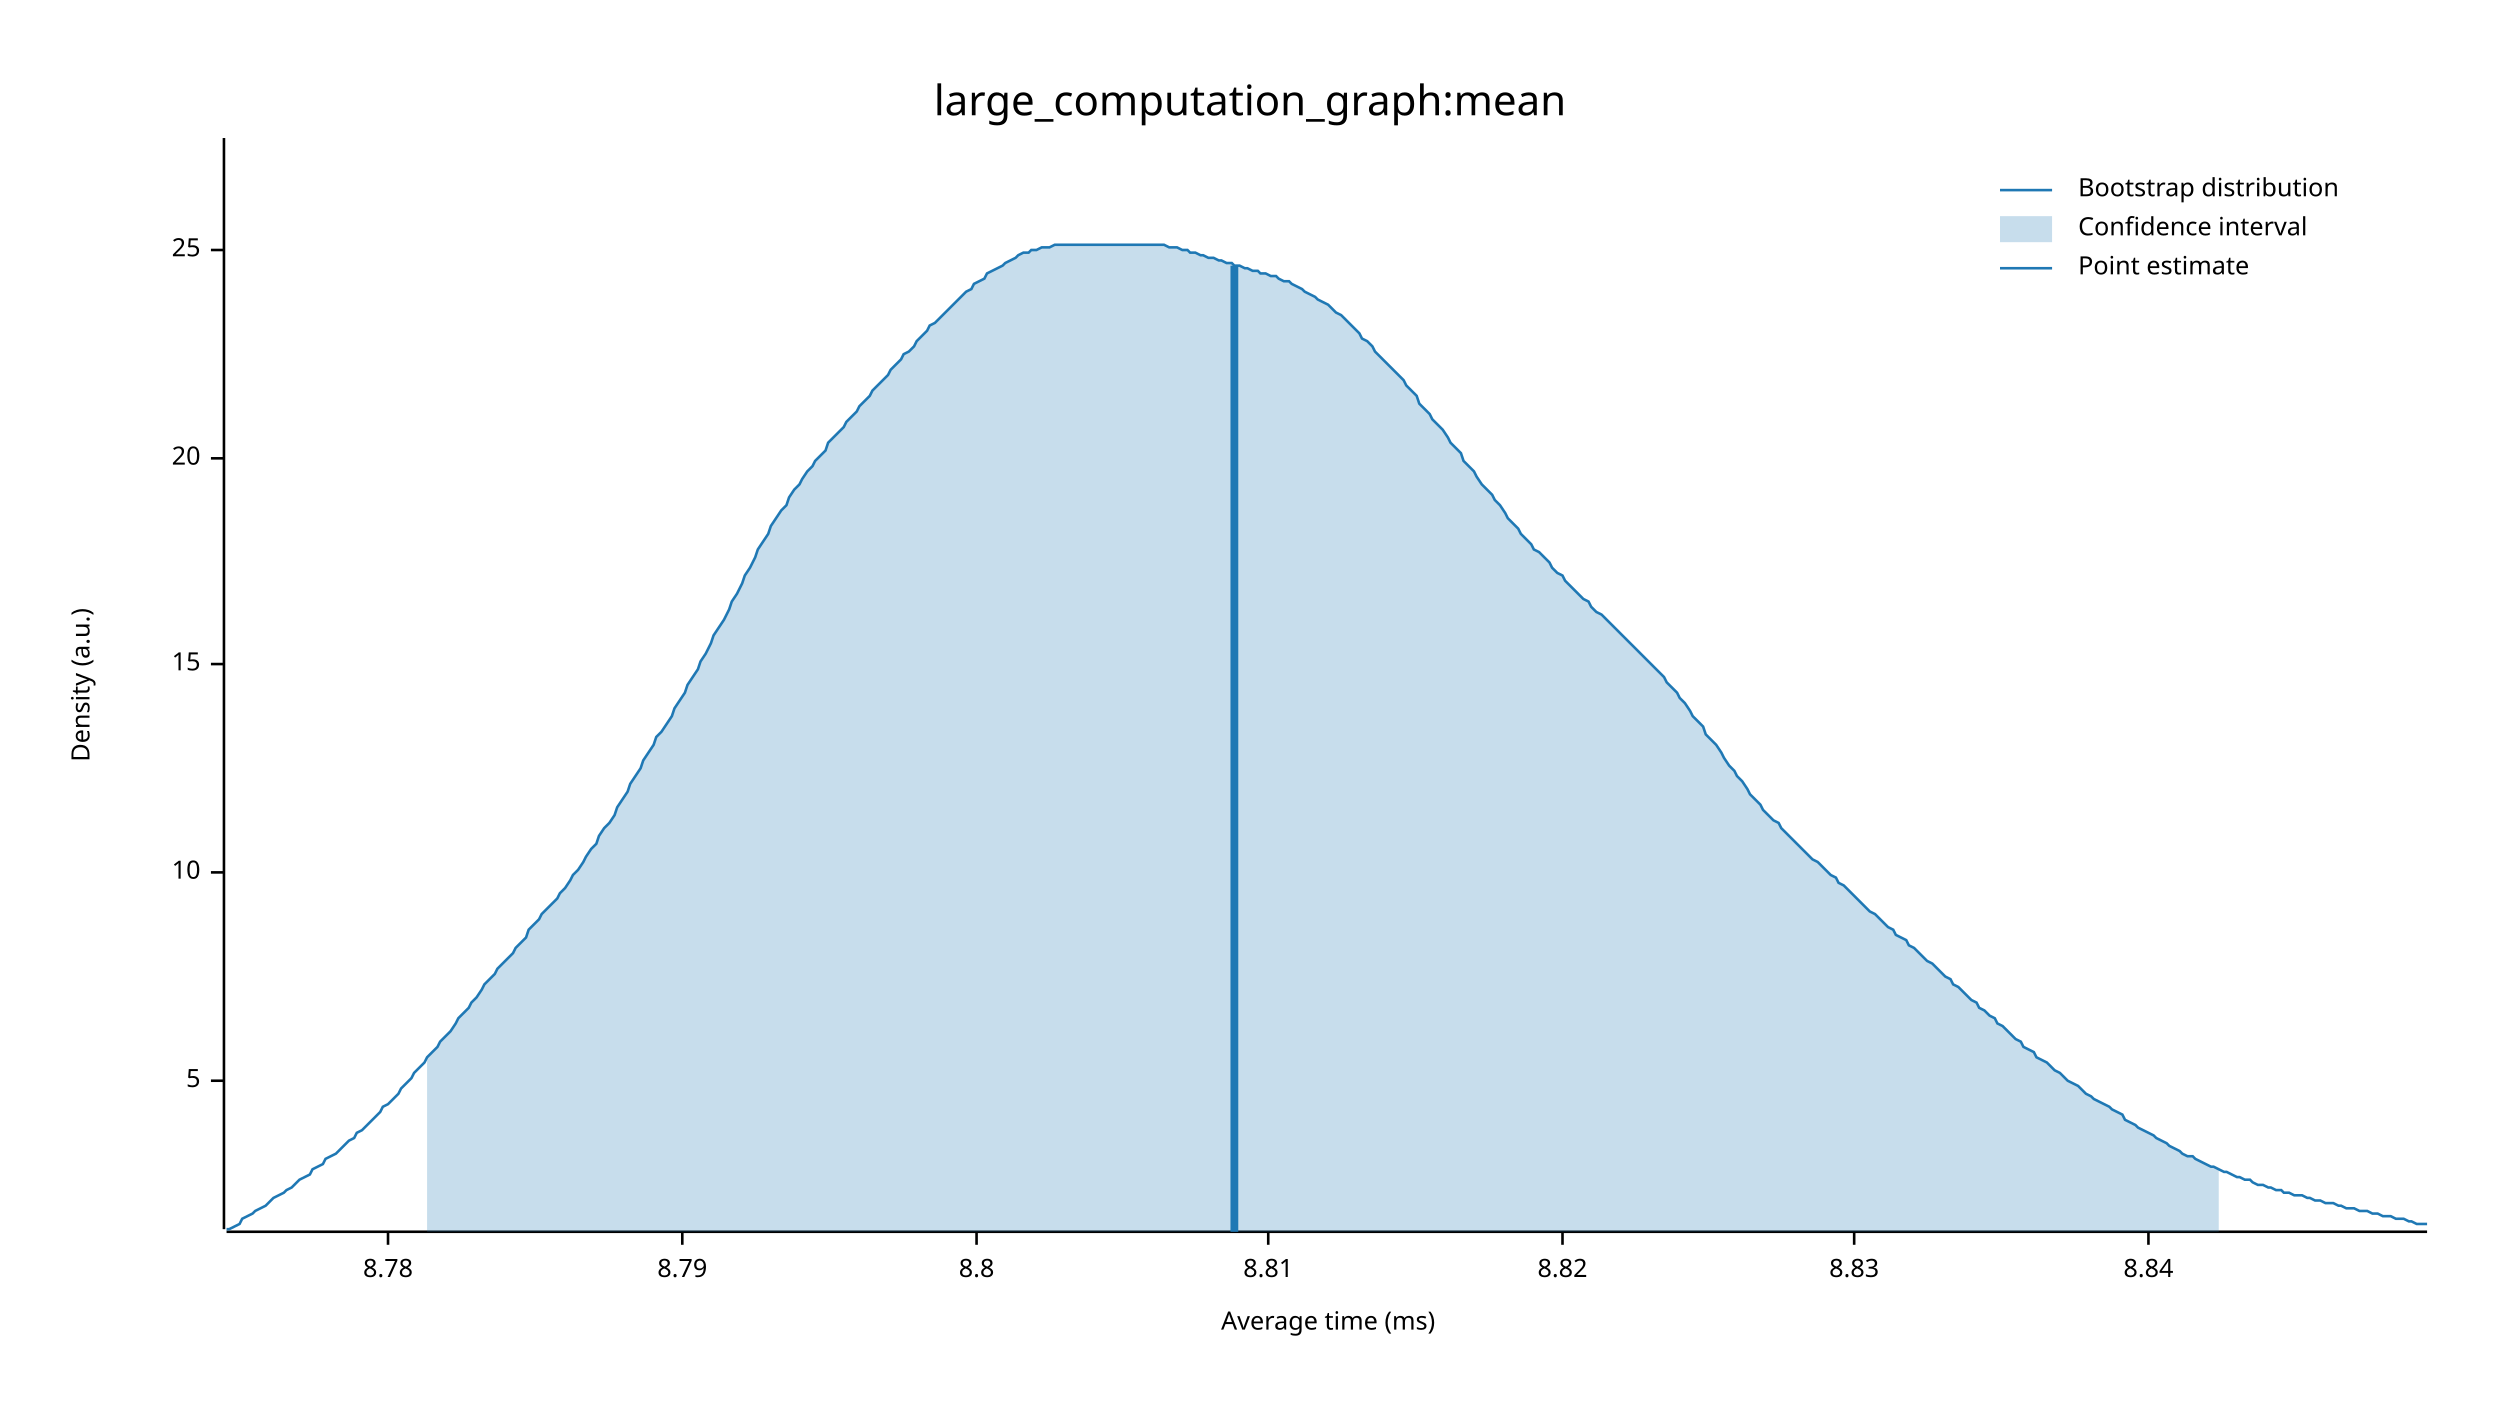
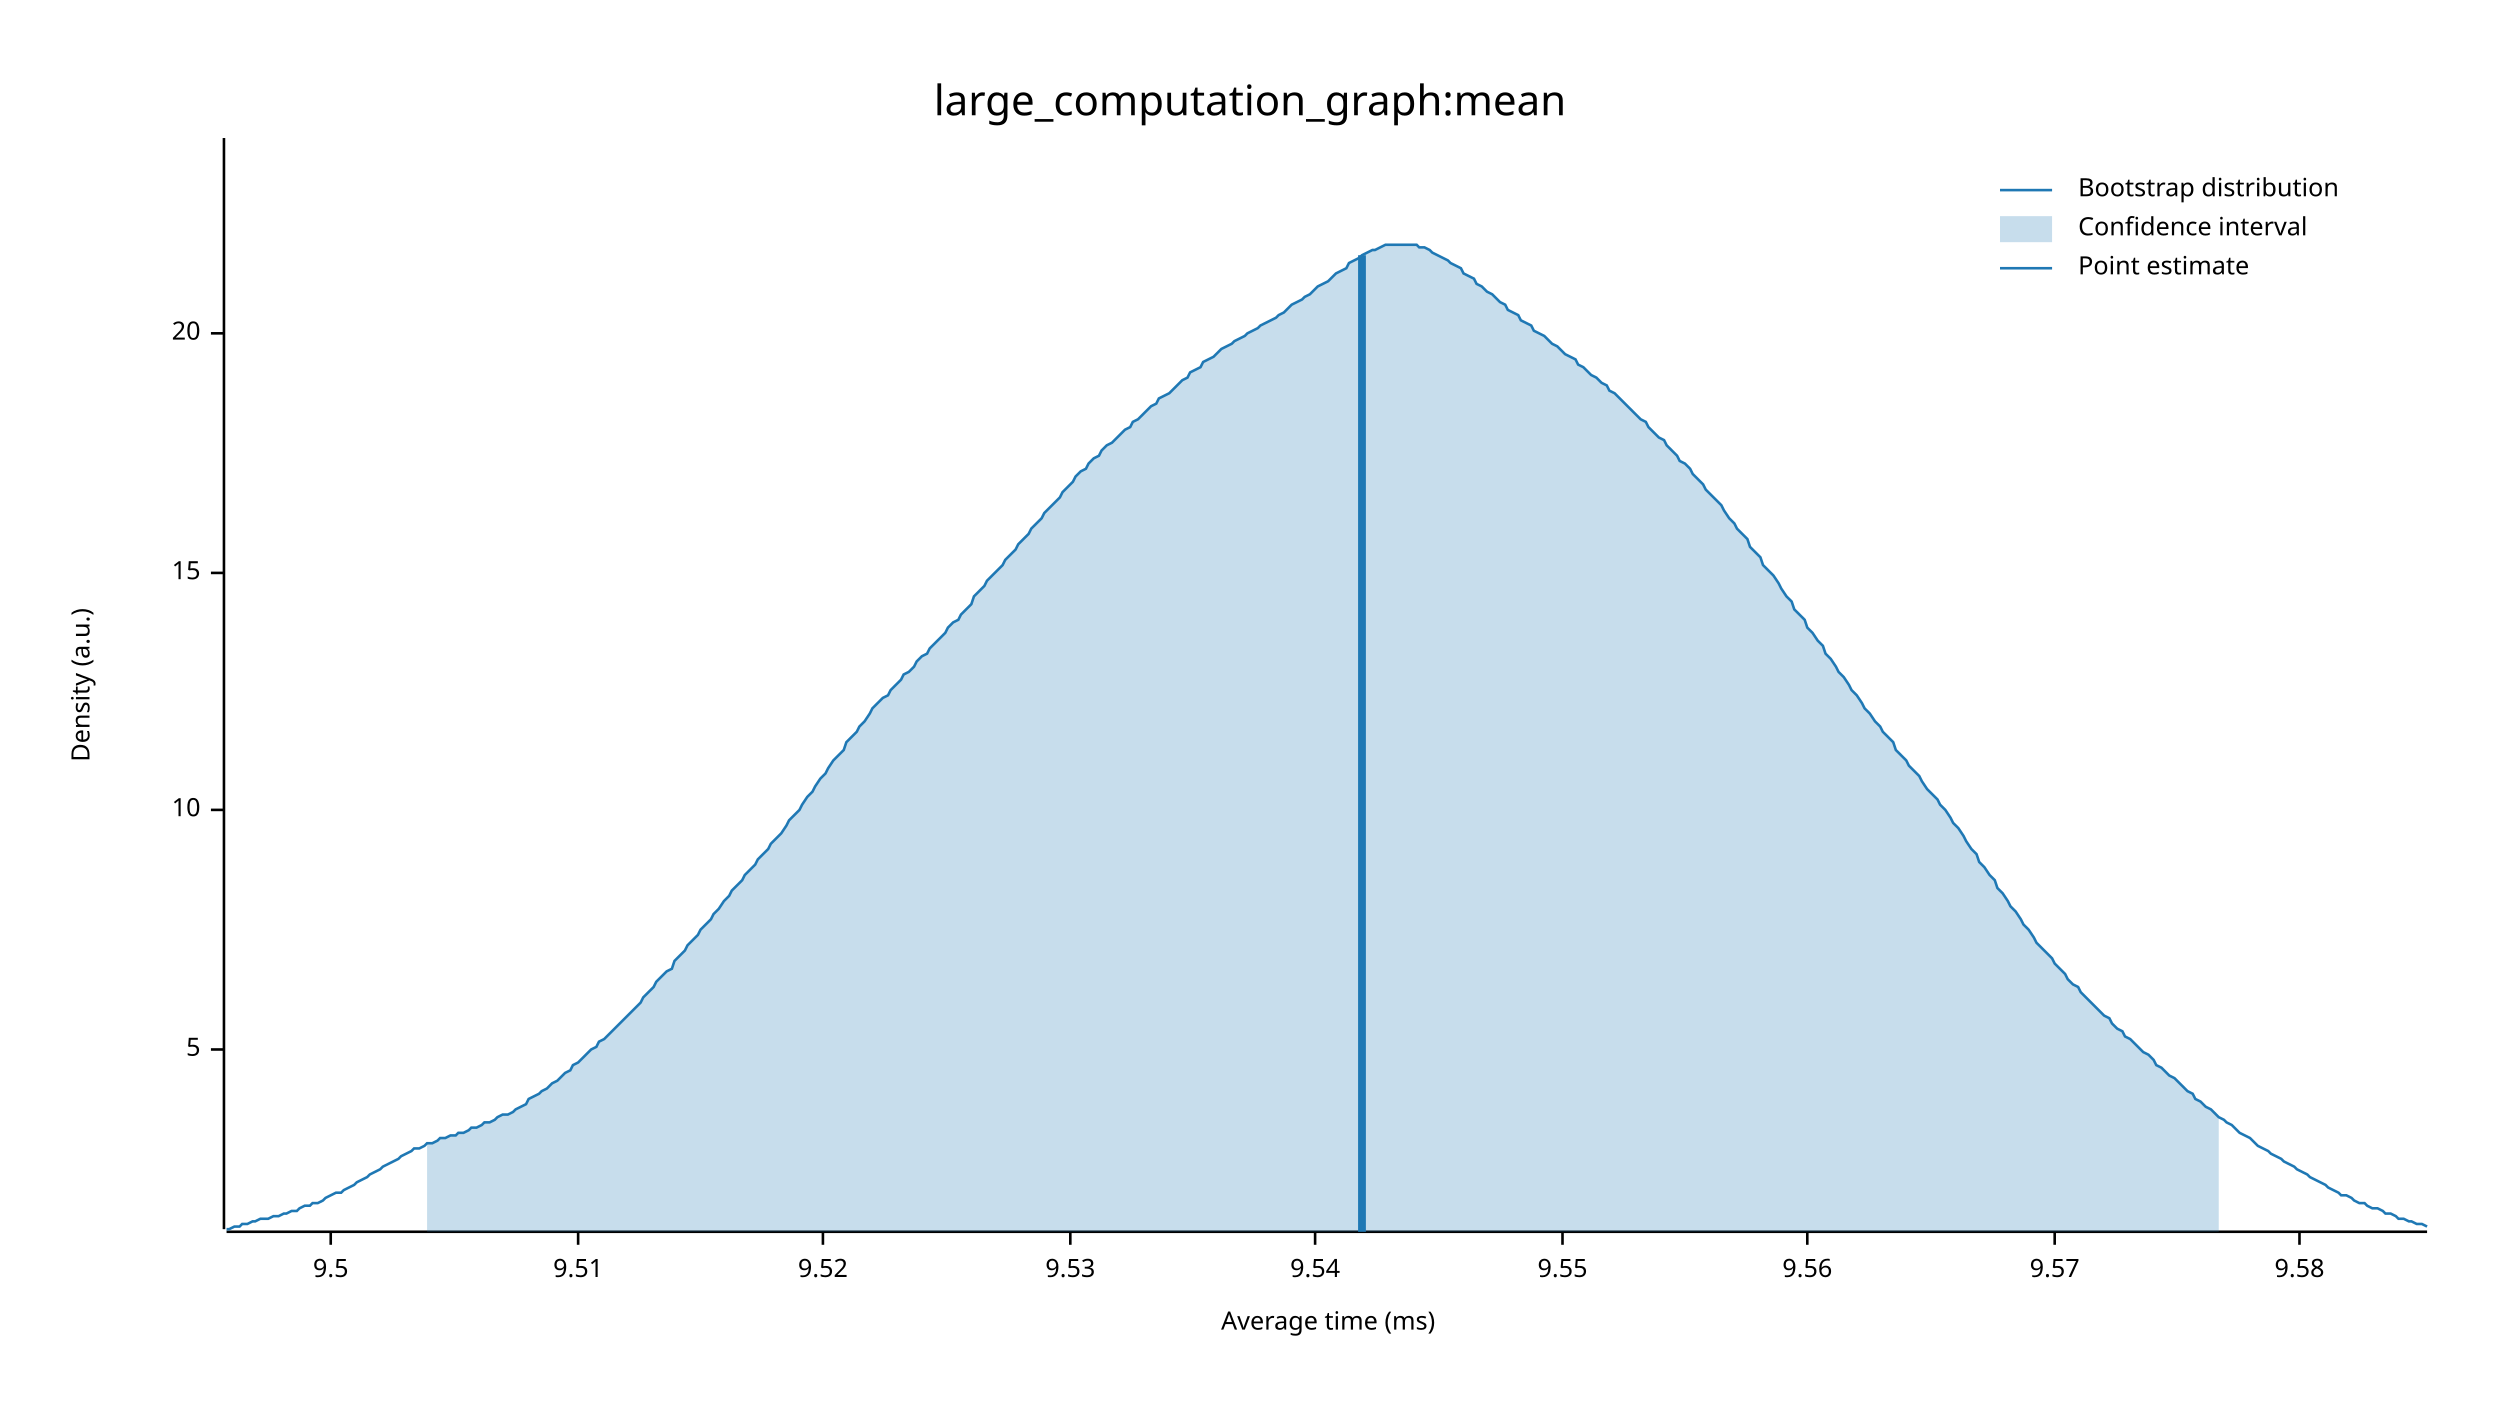
<svg xmlns="http://www.w3.org/2000/svg" width="960" height="540" viewBox="0 0 960 540">
  <text x="480" y="32" dy="0.76em" text-anchor="middle" font-family="sans-serif" font-size="16.129" opacity="1" fill="#000000">
large_computation_graph:mean
</text>
  <text x="27" y="263" dy="0.76em" text-anchor="middle" font-family="sans-serif" font-size="9.677" opacity="1" fill="#000000" transform="rotate(270, 27, 263)">
Density (a.u.)
</text>
  <text x="510" y="513" dy="-0.5ex" text-anchor="middle" font-family="sans-serif" font-size="9.677" opacity="1" fill="#000000">
Average time (ms)
</text>
  <polyline fill="none" opacity="1" stroke="#000000" stroke-width="1" points="86,53 86,472 " />
-   <text x="77" y="415" dy="0.5ex" text-anchor="end" font-family="sans-serif" font-size="9.677" opacity="1" fill="#000000">
+   <text x="77" y="403" dy="0.5ex" text-anchor="end" font-family="sans-serif" font-size="9.677" opacity="1" fill="#000000">
5
</text>
-   <polyline fill="none" opacity="1" stroke="#000000" stroke-width="1" points="81,415 86,415 " />
-   <text x="77" y="335" dy="0.5ex" text-anchor="end" font-family="sans-serif" font-size="9.677" opacity="1" fill="#000000">
+   <polyline fill="none" opacity="1" stroke="#000000" stroke-width="1" points="81,403 86,403 " />
+   <text x="77" y="311" dy="0.5ex" text-anchor="end" font-family="sans-serif" font-size="9.677" opacity="1" fill="#000000">
10
</text>
-   <polyline fill="none" opacity="1" stroke="#000000" stroke-width="1" points="81,335 86,335 " />
-   <text x="77" y="255" dy="0.5ex" text-anchor="end" font-family="sans-serif" font-size="9.677" opacity="1" fill="#000000">
+   <polyline fill="none" opacity="1" stroke="#000000" stroke-width="1" points="81,311 86,311 " />
+   <text x="77" y="220" dy="0.5ex" text-anchor="end" font-family="sans-serif" font-size="9.677" opacity="1" fill="#000000">
15
</text>
-   <polyline fill="none" opacity="1" stroke="#000000" stroke-width="1" points="81,255 86,255 " />
-   <text x="77" y="176" dy="0.5ex" text-anchor="end" font-family="sans-serif" font-size="9.677" opacity="1" fill="#000000">
+   <polyline fill="none" opacity="1" stroke="#000000" stroke-width="1" points="81,220 86,220 " />
+   <text x="77" y="128" dy="0.5ex" text-anchor="end" font-family="sans-serif" font-size="9.677" opacity="1" fill="#000000">
20
</text>
-   <polyline fill="none" opacity="1" stroke="#000000" stroke-width="1" points="81,176 86,176 " />
-   <text x="77" y="96" dy="0.5ex" text-anchor="end" font-family="sans-serif" font-size="9.677" opacity="1" fill="#000000">
- 25
+   <polyline fill="none" opacity="1" stroke="#000000" stroke-width="1" points="81,128 86,128 " />
+   <polyline fill="none" opacity="1" stroke="#000000" stroke-width="1" points="87,473 932,473 " />
+   <text x="127" y="483" dy="0.76em" text-anchor="middle" font-family="sans-serif" font-size="9.677" opacity="1" fill="#000000">
+ 9.5
</text>
-   <polyline fill="none" opacity="1" stroke="#000000" stroke-width="1" points="81,96 86,96 " />
-   <polyline fill="none" opacity="1" stroke="#000000" stroke-width="1" points="87,473 932,473 " />
-   <text x="149" y="483" dy="0.76em" text-anchor="middle" font-family="sans-serif" font-size="9.677" opacity="1" fill="#000000">
- 8.78
+   <polyline fill="none" opacity="1" stroke="#000000" stroke-width="1" points="127,473 127,478 " />
+   <text x="222" y="483" dy="0.76em" text-anchor="middle" font-family="sans-serif" font-size="9.677" opacity="1" fill="#000000">
+ 9.51
</text>
-   <polyline fill="none" opacity="1" stroke="#000000" stroke-width="1" points="149,473 149,478 " />
-   <text x="262" y="483" dy="0.76em" text-anchor="middle" font-family="sans-serif" font-size="9.677" opacity="1" fill="#000000">
- 8.79
+   <polyline fill="none" opacity="1" stroke="#000000" stroke-width="1" points="222,473 222,478 " />
+   <text x="316" y="483" dy="0.76em" text-anchor="middle" font-family="sans-serif" font-size="9.677" opacity="1" fill="#000000">
+ 9.52
</text>
-   <polyline fill="none" opacity="1" stroke="#000000" stroke-width="1" points="262,473 262,478 " />
-   <text x="375" y="483" dy="0.76em" text-anchor="middle" font-family="sans-serif" font-size="9.677" opacity="1" fill="#000000">
- 8.8
+   <polyline fill="none" opacity="1" stroke="#000000" stroke-width="1" points="316,473 316,478 " />
+   <text x="411" y="483" dy="0.76em" text-anchor="middle" font-family="sans-serif" font-size="9.677" opacity="1" fill="#000000">
+ 9.53
</text>
-   <polyline fill="none" opacity="1" stroke="#000000" stroke-width="1" points="375,473 375,478 " />
-   <text x="487" y="483" dy="0.76em" text-anchor="middle" font-family="sans-serif" font-size="9.677" opacity="1" fill="#000000">
- 8.81
+   <polyline fill="none" opacity="1" stroke="#000000" stroke-width="1" points="411,473 411,478 " />
+   <text x="505" y="483" dy="0.76em" text-anchor="middle" font-family="sans-serif" font-size="9.677" opacity="1" fill="#000000">
+ 9.54
</text>
-   <polyline fill="none" opacity="1" stroke="#000000" stroke-width="1" points="487,473 487,478 " />
+   <polyline fill="none" opacity="1" stroke="#000000" stroke-width="1" points="505,473 505,478 " />
  <text x="600" y="483" dy="0.76em" text-anchor="middle" font-family="sans-serif" font-size="9.677" opacity="1" fill="#000000">
- 8.82
+ 9.55
</text>
  <polyline fill="none" opacity="1" stroke="#000000" stroke-width="1" points="600,473 600,478 " />
-   <text x="712" y="483" dy="0.76em" text-anchor="middle" font-family="sans-serif" font-size="9.677" opacity="1" fill="#000000">
- 8.83
+   <text x="694" y="483" dy="0.76em" text-anchor="middle" font-family="sans-serif" font-size="9.677" opacity="1" fill="#000000">
+ 9.56
</text>
-   <polyline fill="none" opacity="1" stroke="#000000" stroke-width="1" points="712,473 712,478 " />
-   <text x="825" y="483" dy="0.76em" text-anchor="middle" font-family="sans-serif" font-size="9.677" opacity="1" fill="#000000">
- 8.84
+   <polyline fill="none" opacity="1" stroke="#000000" stroke-width="1" points="694,473 694,478 " />
+   <text x="789" y="483" dy="0.76em" text-anchor="middle" font-family="sans-serif" font-size="9.677" opacity="1" fill="#000000">
+ 9.57
</text>
-   <polyline fill="none" opacity="1" stroke="#000000" stroke-width="1" points="825,473 825,478 " />
-   <polyline fill="none" opacity="1" stroke="#1F78B4" stroke-width="1" points="87,472 88,472 90,471 92,470 93,468 95,467 97,466 98,465 100,464 102,463 103,462 105,460 107,459 109,458 110,457 112,456 114,454 115,453 117,452 119,451 120,449 122,448 124,447 125,445 127,444 129,443 131,441 132,440 134,438 136,437 137,435 139,434 141,432 142,431 144,429 146,427 147,425 149,424 151,422 153,420 154,418 156,416 158,414 159,412 161,410 163,408 164,406 166,404 168,402 169,400 171,398 173,396 175,393 176,391 178,389 180,387 181,385 183,383 185,380 186,378 188,376 190,374 191,372 193,370 195,368 197,366 198,364 200,362 202,360 203,357 205,355 207,353 208,351 210,349 212,347 214,345 215,343 217,341 219,338 220,336 222,334 224,331 225,329 227,326 229,324 230,321 232,318 234,316 236,313 237,310 239,307 241,304 242,301 244,298 246,295 247,292 249,289 251,286 252,283 254,281 256,278 258,275 259,272 261,269 263,266 264,263 266,260 268,257 269,254 271,251 273,247 274,244 276,241 278,238 280,234 281,231 283,228 285,224 286,221 288,218 290,214 291,211 293,208 295,205 296,202 298,199 300,196 302,194 303,191 305,188 307,186 308,184 310,181 312,179 313,177 315,175 317,173 318,170 320,168 322,166 324,164 325,162 327,160 329,158 330,156 332,154 334,152 335,150 337,148 339,146 341,144 342,142 344,140 346,138 347,136 349,135 351,133 352,131 354,129 356,127 357,125 359,124 361,122 363,120 364,119 366,117 368,115 369,114 371,112 373,111 374,109 376,108 378,107 379,105 381,104 383,103 385,102 386,101 388,100 390,99 391,98 393,97 395,97 396,96 398,96 400,95 401,95 403,95 405,94 407,94 408,94 410,94 412,94 413,94 415,94 417,94 418,94 420,94 422,94 423,94 425,94 427,94 429,94 430,94 432,94 434,94 435,94 437,94 439,94 440,94 442,94 444,94 445,94 447,94 449,95 451,95 452,95 454,96 456,96 457,97 459,97 461,98 462,98 464,99 466,99 468,100 469,100 471,101 473,101 474,102 476,102 478,103 479,103 481,104 483,104 484,105 486,105 488,106 490,106 491,107 493,108 495,108 496,109 498,110 500,111 501,112 503,113 505,114 506,115 508,116 510,117 512,119 513,120 515,121 517,123 518,124 520,126 522,128 523,130 525,131 527,133 528,135 530,137 532,139 534,141 535,142 537,144 539,146 540,148 542,150 544,152 545,155 547,157 549,159 550,161 552,163 554,165 556,168 557,170 559,172 561,174 562,177 564,179 566,181 567,183 569,186 571,188 573,190 574,192 576,194 578,197 579,199 581,201 583,203 584,205 586,207 588,209 589,211 591,212 593,214 595,216 596,218 598,220 600,221 601,223 603,225 605,227 606,228 608,230 610,231 611,233 613,235 615,236 617,238 618,239 620,241 622,243 623,244 625,246 627,248 628,249 630,251 632,253 633,254 635,256 637,258 639,260 640,262 642,264 644,266 645,268 647,270 649,273 650,275 652,277 654,279 655,282 657,284 659,286 661,289 662,291 664,294 666,296 667,298 669,300 671,303 672,305 674,307 676,309 677,311 679,313 681,315 683,316 684,318 686,320 688,322 689,323 691,325 693,327 694,328 696,330 698,331 700,333 701,334 703,336 705,337 706,339 708,340 710,342 711,343 713,345 715,347 716,348 718,350 720,351 722,353 723,354 725,356 727,357 728,359 730,360 732,361 733,363 735,364 737,366 738,367 740,369 742,370 744,372 745,373 747,375 749,376 750,378 752,379 754,381 755,382 757,384 759,385 760,387 762,388 764,390 766,391 767,393 769,394 771,396 772,397 774,399 776,400 777,402 779,403 781,404 782,406 784,407 786,408 788,410 789,411 791,412 793,414 794,415 796,416 798,417 799,418 801,420 803,421 804,422 806,423 808,424 810,425 811,426 813,427 815,428 816,430 818,431 820,432 821,433 823,434 825,435 827,436 828,437 830,438 832,439 833,440 835,441 837,442 838,443 840,444 842,444 843,445 845,446 847,447 849,448 850,448 852,449 854,450 855,450 857,451 859,452 860,452 862,453 864,453 865,454 867,455 869,455 871,456 872,456 874,457 876,457 877,458 879,458 881,459 882,459 884,459 886,460 887,460 889,461 891,461 893,462 894,462 896,462 898,463 899,463 901,464 903,464 904,464 906,465 908,465 909,465 911,466 913,466 915,467 916,467 918,467 920,468 921,468 923,468 925,469 926,469 928,470 930,470 932,470 " />
-   <polygon opacity="0.25" fill="#1F78B4" points="164,406 166,404 168,402 169,400 171,398 173,396 175,393 176,391 178,389 180,387 181,385 183,383 185,380 186,378 188,376 190,374 191,372 193,370 195,368 197,366 198,364 200,362 202,360 203,357 205,355 207,353 208,351 210,349 212,347 214,345 215,343 217,341 219,338 220,336 222,334 224,331 225,329 227,326 229,324 230,321 232,318 234,316 236,313 237,310 239,307 241,304 242,301 244,298 246,295 247,292 249,289 251,286 252,283 254,281 256,278 258,275 259,272 261,269 263,266 264,263 266,260 268,257 269,254 271,251 273,247 274,244 276,241 278,238 280,234 281,231 283,228 285,224 286,221 288,218 290,214 291,211 293,208 295,205 296,202 298,199 300,196 302,194 303,191 305,188 307,186 308,184 310,181 312,179 313,177 315,175 317,173 318,170 320,168 322,166 324,164 325,162 327,160 329,158 330,156 332,154 334,152 335,150 337,148 339,146 341,144 342,142 344,140 346,138 347,136 349,135 351,133 352,131 354,129 356,127 357,125 359,124 361,122 363,120 364,119 366,117 368,115 369,114 371,112 373,111 374,109 376,108 378,107 379,105 381,104 383,103 385,102 386,101 388,100 390,99 391,98 393,97 395,97 396,96 398,96 400,95 401,95 403,95 405,94 407,94 408,94 410,94 412,94 413,94 415,94 417,94 418,94 420,94 422,94 423,94 425,94 427,94 429,94 430,94 432,94 434,94 435,94 437,94 439,94 440,94 442,94 444,94 445,94 447,94 449,95 451,95 452,95 454,96 456,96 457,97 459,97 461,98 462,98 464,99 466,99 468,100 469,100 471,101 473,101 474,102 476,102 478,103 479,103 481,104 483,104 484,105 486,105 488,106 490,106 491,107 493,108 495,108 496,109 498,110 500,111 501,112 503,113 505,114 506,115 508,116 510,117 512,119 513,120 515,121 517,123 518,124 520,126 522,128 523,130 525,131 527,133 528,135 530,137 532,139 534,141 535,142 537,144 539,146 540,148 542,150 544,152 545,155 547,157 549,159 550,161 552,163 554,165 556,168 557,170 559,172 561,174 562,177 564,179 566,181 567,183 569,186 571,188 573,190 574,192 576,194 578,197 579,199 581,201 583,203 584,205 586,207 588,209 589,211 591,212 593,214 595,216 596,218 598,220 600,221 601,223 603,225 605,227 606,228 608,230 610,231 611,233 613,235 615,236 617,238 618,239 620,241 622,243 623,244 625,246 627,248 628,249 630,251 632,253 633,254 635,256 637,258 639,260 640,262 642,264 644,266 645,268 647,270 649,273 650,275 652,277 654,279 655,282 657,284 659,286 661,289 662,291 664,294 666,296 667,298 669,300 671,303 672,305 674,307 676,309 677,311 679,313 681,315 683,316 684,318 686,320 688,322 689,323 691,325 693,327 694,328 696,330 698,331 700,333 701,334 703,336 705,337 706,339 708,340 710,342 711,343 713,345 715,347 716,348 718,350 720,351 722,353 723,354 725,356 727,357 728,359 730,360 732,361 733,363 735,364 737,366 738,367 740,369 742,370 744,372 745,373 747,375 749,376 750,378 752,379 754,381 755,382 757,384 759,385 760,387 762,388 764,390 766,391 767,393 769,394 771,396 772,397 774,399 776,400 777,402 779,403 781,404 782,406 784,407 786,408 788,410 789,411 791,412 793,414 794,415 796,416 798,417 799,418 801,420 803,421 804,422 806,423 808,424 810,425 811,426 813,427 815,428 816,430 818,431 820,432 821,433 823,434 825,435 827,436 828,437 830,438 832,439 833,440 835,441 837,442 838,443 840,444 842,444 843,445 845,446 847,447 849,448 850,448 852,449 852,473 164,473 " />
-   <polyline fill="none" opacity="1" stroke="#1F78B4" stroke-width="3" points="474,473 474,102 " />
+   <polyline fill="none" opacity="1" stroke="#000000" stroke-width="1" points="789,473 789,478 " />
+   <text x="883" y="483" dy="0.76em" text-anchor="middle" font-family="sans-serif" font-size="9.677" opacity="1" fill="#000000">
+ 9.58
+ </text>
+   <polyline fill="none" opacity="1" stroke="#000000" stroke-width="1" points="883,473 883,478 " />
+   <polyline fill="none" opacity="1" stroke="#1F78B4" stroke-width="1" points="87,472 88,472 90,471 92,471 93,470 95,470 97,469 98,469 100,468 102,468 103,468 105,467 107,467 109,466 110,466 112,465 114,465 115,464 117,463 119,463 120,462 122,462 124,461 125,460 127,459 129,458 131,458 132,457 134,456 136,455 137,454 139,453 141,452 142,451 144,450 146,449 147,448 149,447 151,446 153,445 154,444 156,443 158,442 159,441 161,441 163,440 164,439 166,439 168,438 169,437 171,437 173,436 175,436 176,435 178,435 180,434 181,433 183,433 185,432 186,431 188,431 190,430 191,429 193,428 195,428 197,427 198,426 200,425 202,424 203,422 205,421 207,420 208,419 210,418 212,416 214,415 215,414 217,412 219,411 220,409 222,408 224,406 225,405 227,403 229,402 230,400 232,399 234,397 236,395 237,394 239,392 241,390 242,389 244,387 246,385 247,383 249,381 251,379 252,377 254,375 256,373 258,372 259,369 261,367 263,365 264,363 266,361 268,359 269,357 271,355 273,353 274,351 276,349 278,346 280,344 281,342 283,340 285,338 286,336 288,334 290,332 291,330 293,328 295,326 296,324 298,322 300,320 302,317 303,315 305,313 307,311 308,309 310,306 312,304 313,302 315,299 317,297 318,295 320,292 322,290 324,288 325,285 327,283 329,281 330,279 332,277 334,274 335,272 337,270 339,268 341,267 342,265 344,263 346,261 347,259 349,258 351,256 352,254 354,252 356,251 357,249 359,247 361,245 363,243 364,241 366,239 368,238 369,236 371,234 373,232 374,229 376,227 378,225 379,223 381,221 383,219 385,217 386,215 388,213 390,211 391,209 393,207 395,205 396,203 398,201 400,199 401,197 403,195 405,193 407,191 408,189 410,187 412,185 413,183 415,181 417,180 418,178 420,176 422,175 423,173 425,171 427,170 429,168 430,167 432,165 434,164 435,162 437,161 439,159 440,158 442,156 444,155 445,153 447,152 449,151 451,149 452,148 454,146 456,145 457,143 459,142 461,141 462,139 464,138 466,137 468,135 469,134 471,133 473,132 474,131 476,130 478,129 479,128 481,127 483,126 484,125 486,124 488,123 490,122 491,121 493,120 495,118 496,117 498,116 500,115 501,114 503,113 505,111 506,110 508,109 510,108 512,106 513,105 515,104 517,103 518,101 520,100 522,99 523,98 525,97 527,96 528,96 530,95 532,94 534,94 535,94 537,94 539,94 540,94 542,94 544,94 545,95 547,95 549,96 550,97 552,98 554,99 556,100 557,101 559,102 561,103 562,105 564,106 566,107 567,109 569,110 571,112 573,113 574,114 576,116 578,117 579,119 581,120 583,121 584,123 586,124 588,125 589,127 591,128 593,129 595,131 596,132 598,133 600,135 601,136 603,137 605,138 606,140 608,141 610,143 611,144 613,145 615,147 617,148 618,150 620,151 622,153 623,154 625,156 627,158 628,159 630,161 632,162 633,164 635,166 637,168 639,169 640,171 642,173 644,175 645,177 647,178 649,180 650,182 652,184 654,186 655,188 657,190 659,192 661,194 662,196 664,199 666,201 667,203 669,205 671,207 672,210 674,212 676,214 677,217 679,219 681,221 683,224 684,226 686,229 688,231 689,234 691,236 693,238 694,241 696,243 698,246 700,248 701,251 703,253 705,256 706,258 708,260 710,263 711,265 713,267 715,270 716,272 718,274 720,277 722,279 723,281 725,283 727,285 728,288 730,290 732,292 733,294 735,296 737,298 738,300 740,303 742,305 744,307 745,309 747,311 749,314 750,316 752,318 754,321 755,323 757,326 759,328 760,331 762,333 764,336 766,338 767,341 769,343 771,346 772,348 774,350 776,353 777,355 779,357 781,360 782,362 784,364 786,366 788,368 789,370 791,372 793,374 794,376 796,378 798,379 799,381 801,383 803,385 804,386 806,388 808,390 810,391 811,393 813,395 815,396 816,398 818,399 820,401 821,402 823,404 825,405 827,407 828,409 830,410 832,412 833,413 835,414 837,416 838,417 840,419 842,420 843,422 845,423 847,425 849,426 850,427 852,429 854,430 855,431 857,432 859,434 860,435 862,436 864,437 865,438 867,440 869,441 871,442 872,443 874,444 876,445 877,446 879,447 881,448 882,449 884,450 886,451 887,452 889,453 891,454 893,455 894,456 896,457 898,458 899,459 901,459 903,460 904,461 906,462 908,462 909,463 911,464 913,464 915,465 916,466 918,466 920,467 921,468 923,468 925,469 926,469 928,470 930,470 932,471 " />
+   <polygon opacity="0.25" fill="#1F78B4" points="164,439 166,439 168,438 169,437 171,437 173,436 175,436 176,435 178,435 180,434 181,433 183,433 185,432 186,431 188,431 190,430 191,429 193,428 195,428 197,427 198,426 200,425 202,424 203,422 205,421 207,420 208,419 210,418 212,416 214,415 215,414 217,412 219,411 220,409 222,408 224,406 225,405 227,403 229,402 230,400 232,399 234,397 236,395 237,394 239,392 241,390 242,389 244,387 246,385 247,383 249,381 251,379 252,377 254,375 256,373 258,372 259,369 261,367 263,365 264,363 266,361 268,359 269,357 271,355 273,353 274,351 276,349 278,346 280,344 281,342 283,340 285,338 286,336 288,334 290,332 291,330 293,328 295,326 296,324 298,322 300,320 302,317 303,315 305,313 307,311 308,309 310,306 312,304 313,302 315,299 317,297 318,295 320,292 322,290 324,288 325,285 327,283 329,281 330,279 332,277 334,274 335,272 337,270 339,268 341,267 342,265 344,263 346,261 347,259 349,258 351,256 352,254 354,252 356,251 357,249 359,247 361,245 363,243 364,241 366,239 368,238 369,236 371,234 373,232 374,229 376,227 378,225 379,223 381,221 383,219 385,217 386,215 388,213 390,211 391,209 393,207 395,205 396,203 398,201 400,199 401,197 403,195 405,193 407,191 408,189 410,187 412,185 413,183 415,181 417,180 418,178 420,176 422,175 423,173 425,171 427,170 429,168 430,167 432,165 434,164 435,162 437,161 439,159 440,158 442,156 444,155 445,153 447,152 449,151 451,149 452,148 454,146 456,145 457,143 459,142 461,141 462,139 464,138 466,137 468,135 469,134 471,133 473,132 474,131 476,130 478,129 479,128 481,127 483,126 484,125 486,124 488,123 490,122 491,121 493,120 495,118 496,117 498,116 500,115 501,114 503,113 505,111 506,110 508,109 510,108 512,106 513,105 515,104 517,103 518,101 520,100 522,99 523,98 525,97 527,96 528,96 530,95 532,94 534,94 535,94 537,94 539,94 540,94 542,94 544,94 545,95 547,95 549,96 550,97 552,98 554,99 556,100 557,101 559,102 561,103 562,105 564,106 566,107 567,109 569,110 571,112 573,113 574,114 576,116 578,117 579,119 581,120 583,121 584,123 586,124 588,125 589,127 591,128 593,129 595,131 596,132 598,133 600,135 601,136 603,137 605,138 606,140 608,141 610,143 611,144 613,145 615,147 617,148 618,150 620,151 622,153 623,154 625,156 627,158 628,159 630,161 632,162 633,164 635,166 637,168 639,169 640,171 642,173 644,175 645,177 647,178 649,180 650,182 652,184 654,186 655,188 657,190 659,192 661,194 662,196 664,199 666,201 667,203 669,205 671,207 672,210 674,212 676,214 677,217 679,219 681,221 683,224 684,226 686,229 688,231 689,234 691,236 693,238 694,241 696,243 698,246 700,248 701,251 703,253 705,256 706,258 708,260 710,263 711,265 713,267 715,270 716,272 718,274 720,277 722,279 723,281 725,283 727,285 728,288 730,290 732,292 733,294 735,296 737,298 738,300 740,303 742,305 744,307 745,309 747,311 749,314 750,316 752,318 754,321 755,323 757,326 759,328 760,331 762,333 764,336 766,338 767,341 769,343 771,346 772,348 774,350 776,353 777,355 779,357 781,360 782,362 784,364 786,366 788,368 789,370 791,372 793,374 794,376 796,378 798,379 799,381 801,383 803,385 804,386 806,388 808,390 810,391 811,393 813,395 815,396 816,398 818,399 820,401 821,402 823,404 825,405 827,407 828,409 830,410 832,412 833,413 835,414 837,416 838,417 840,419 842,420 843,422 845,423 847,425 849,426 850,427 852,429 852,473 164,473 " />
+   <polyline fill="none" opacity="1" stroke="#1F78B4" stroke-width="3" points="523,473 523,98 " />
  <text x="798" y="68" dy="0.76em" text-anchor="start" font-family="sans-serif" font-size="9.677" opacity="1" fill="#000000">
Bootstrap distribution
</text>
  <text x="798" y="83" dy="0.76em" text-anchor="start" font-family="sans-serif" font-size="9.677" opacity="1" fill="#000000">
Confidence interval
</text>
  <text x="798" y="98" dy="0.76em" text-anchor="start" font-family="sans-serif" font-size="9.677" opacity="1" fill="#000000">
Point estimate
</text>
  <polyline fill="none" opacity="1" stroke="#1F78B4" stroke-width="1" points="768,73 788,73 " />
  <rect x="768" y="83" width="20" height="10" opacity="0.25" fill="#1F78B4" stroke="none" />
  <polyline fill="none" opacity="1" stroke="#1F78B4" stroke-width="1" points="768,103 788,103 " />
</svg>
